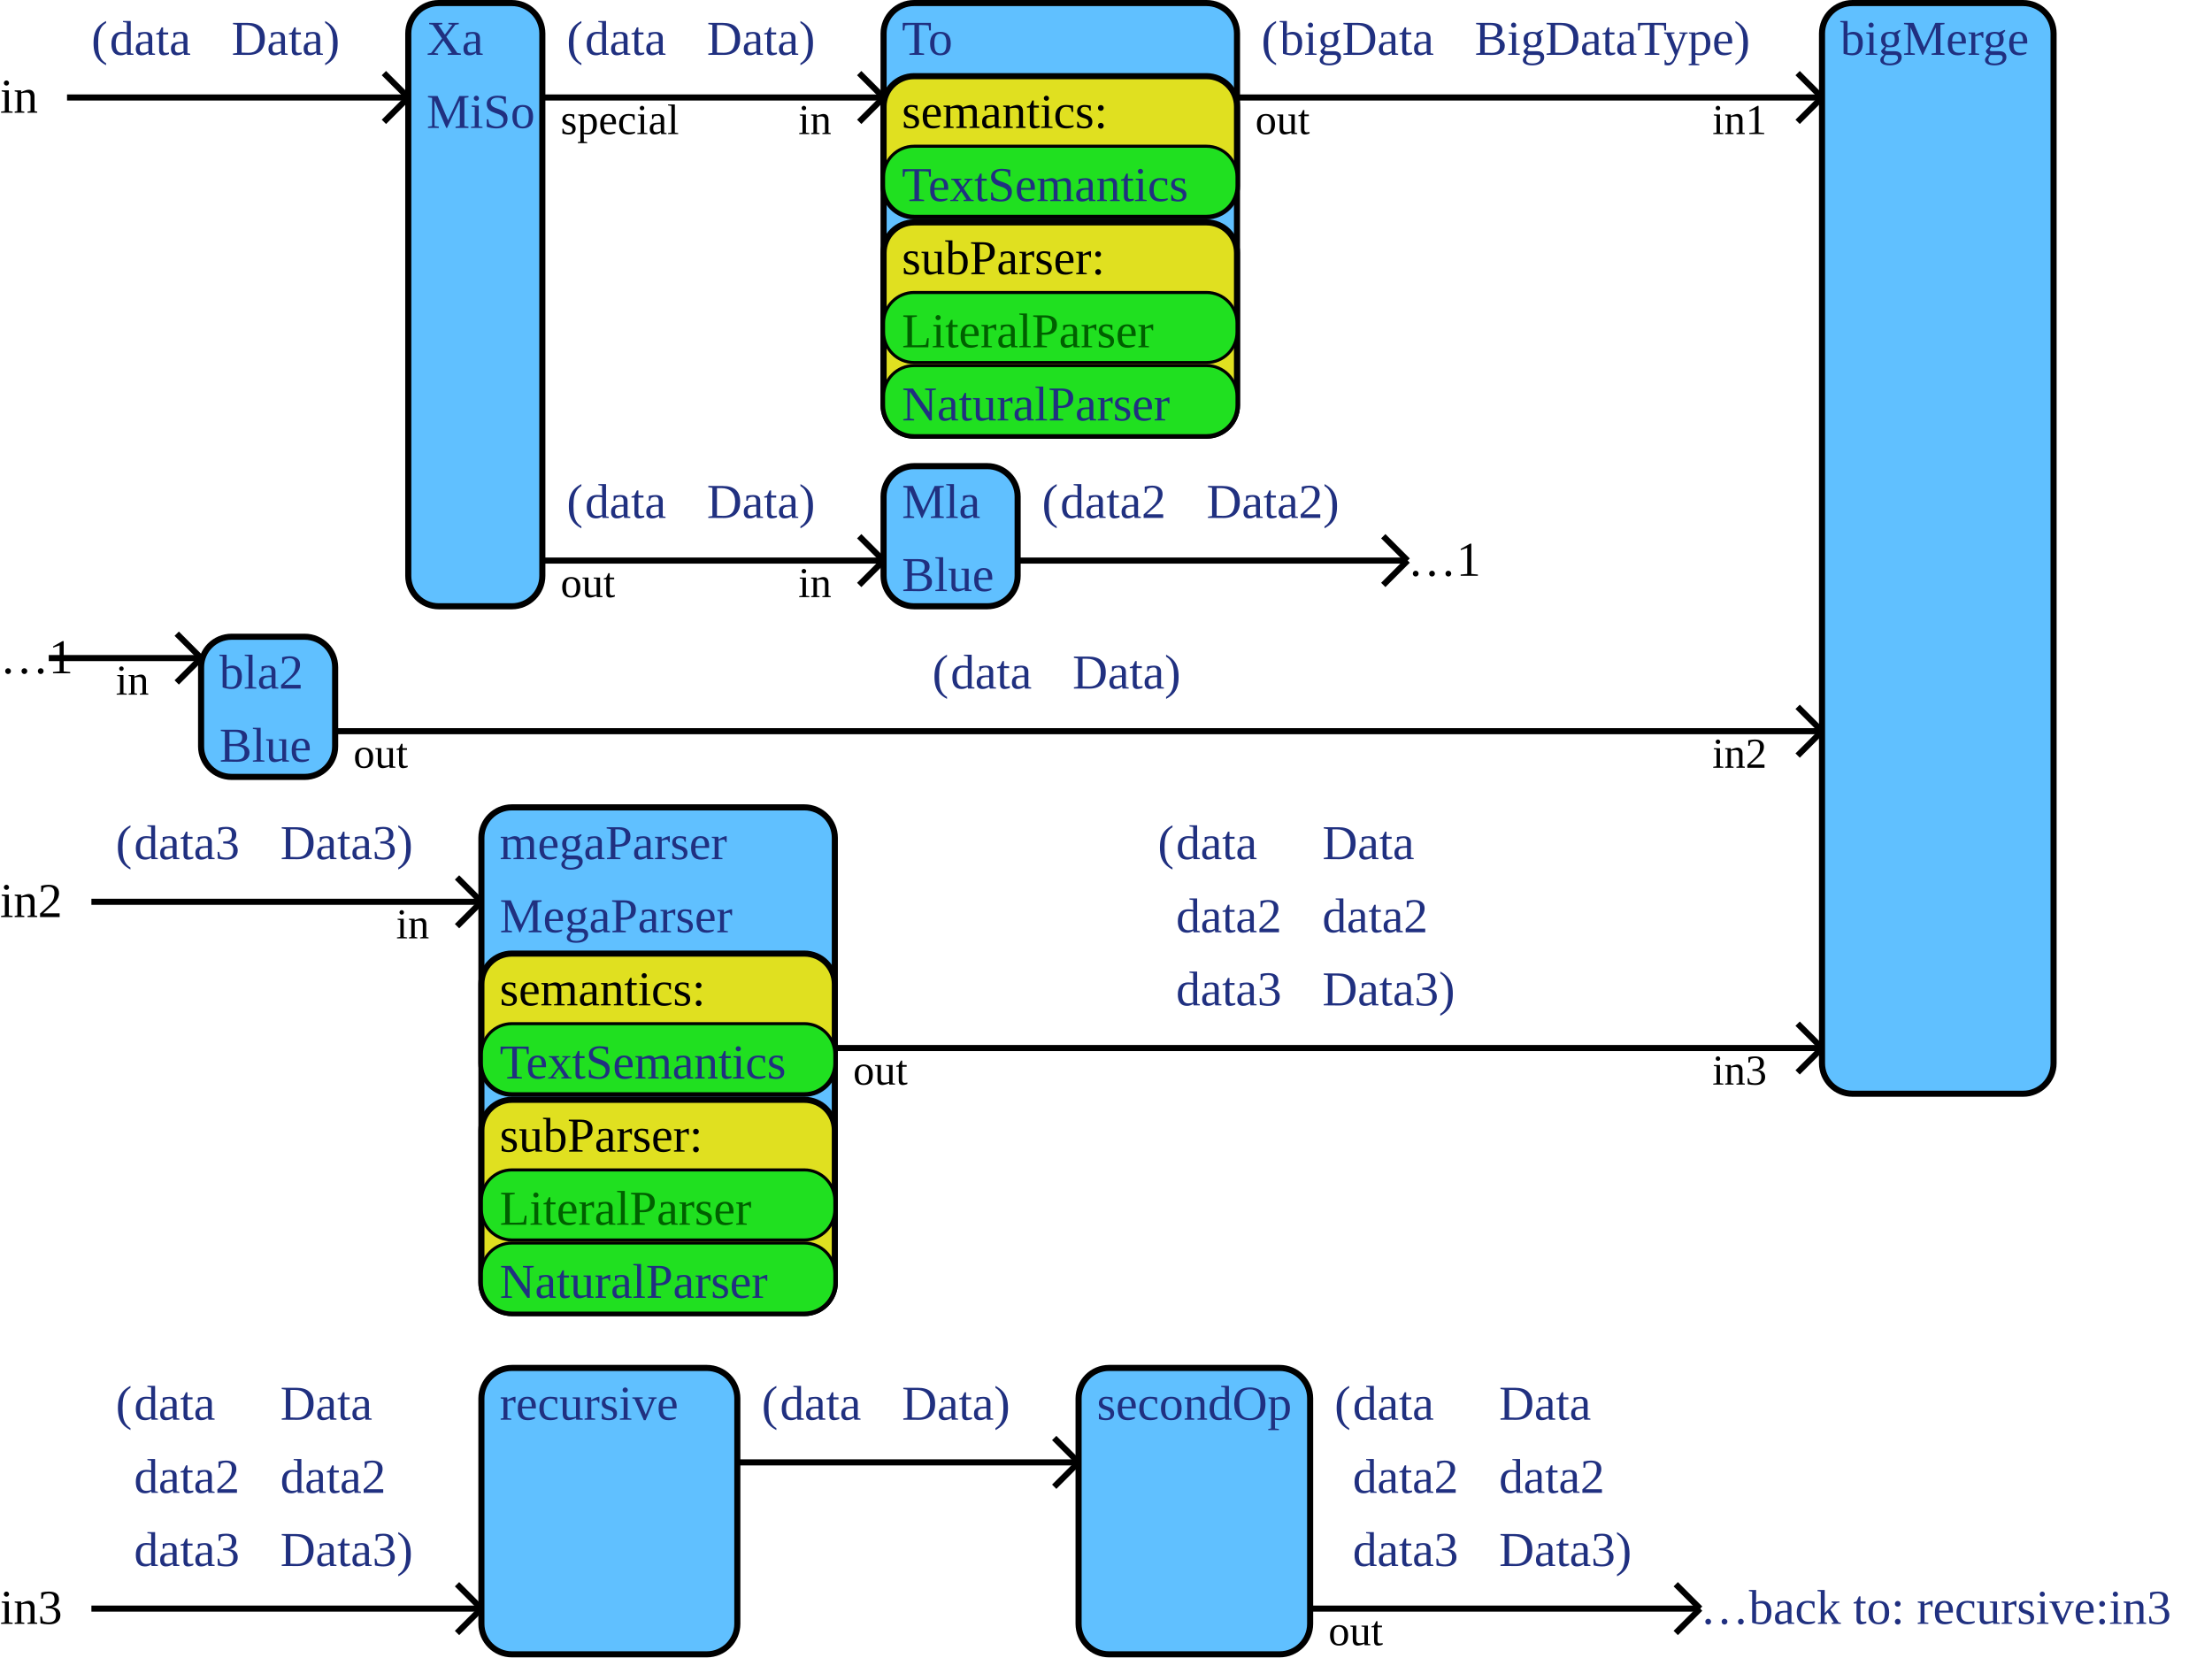
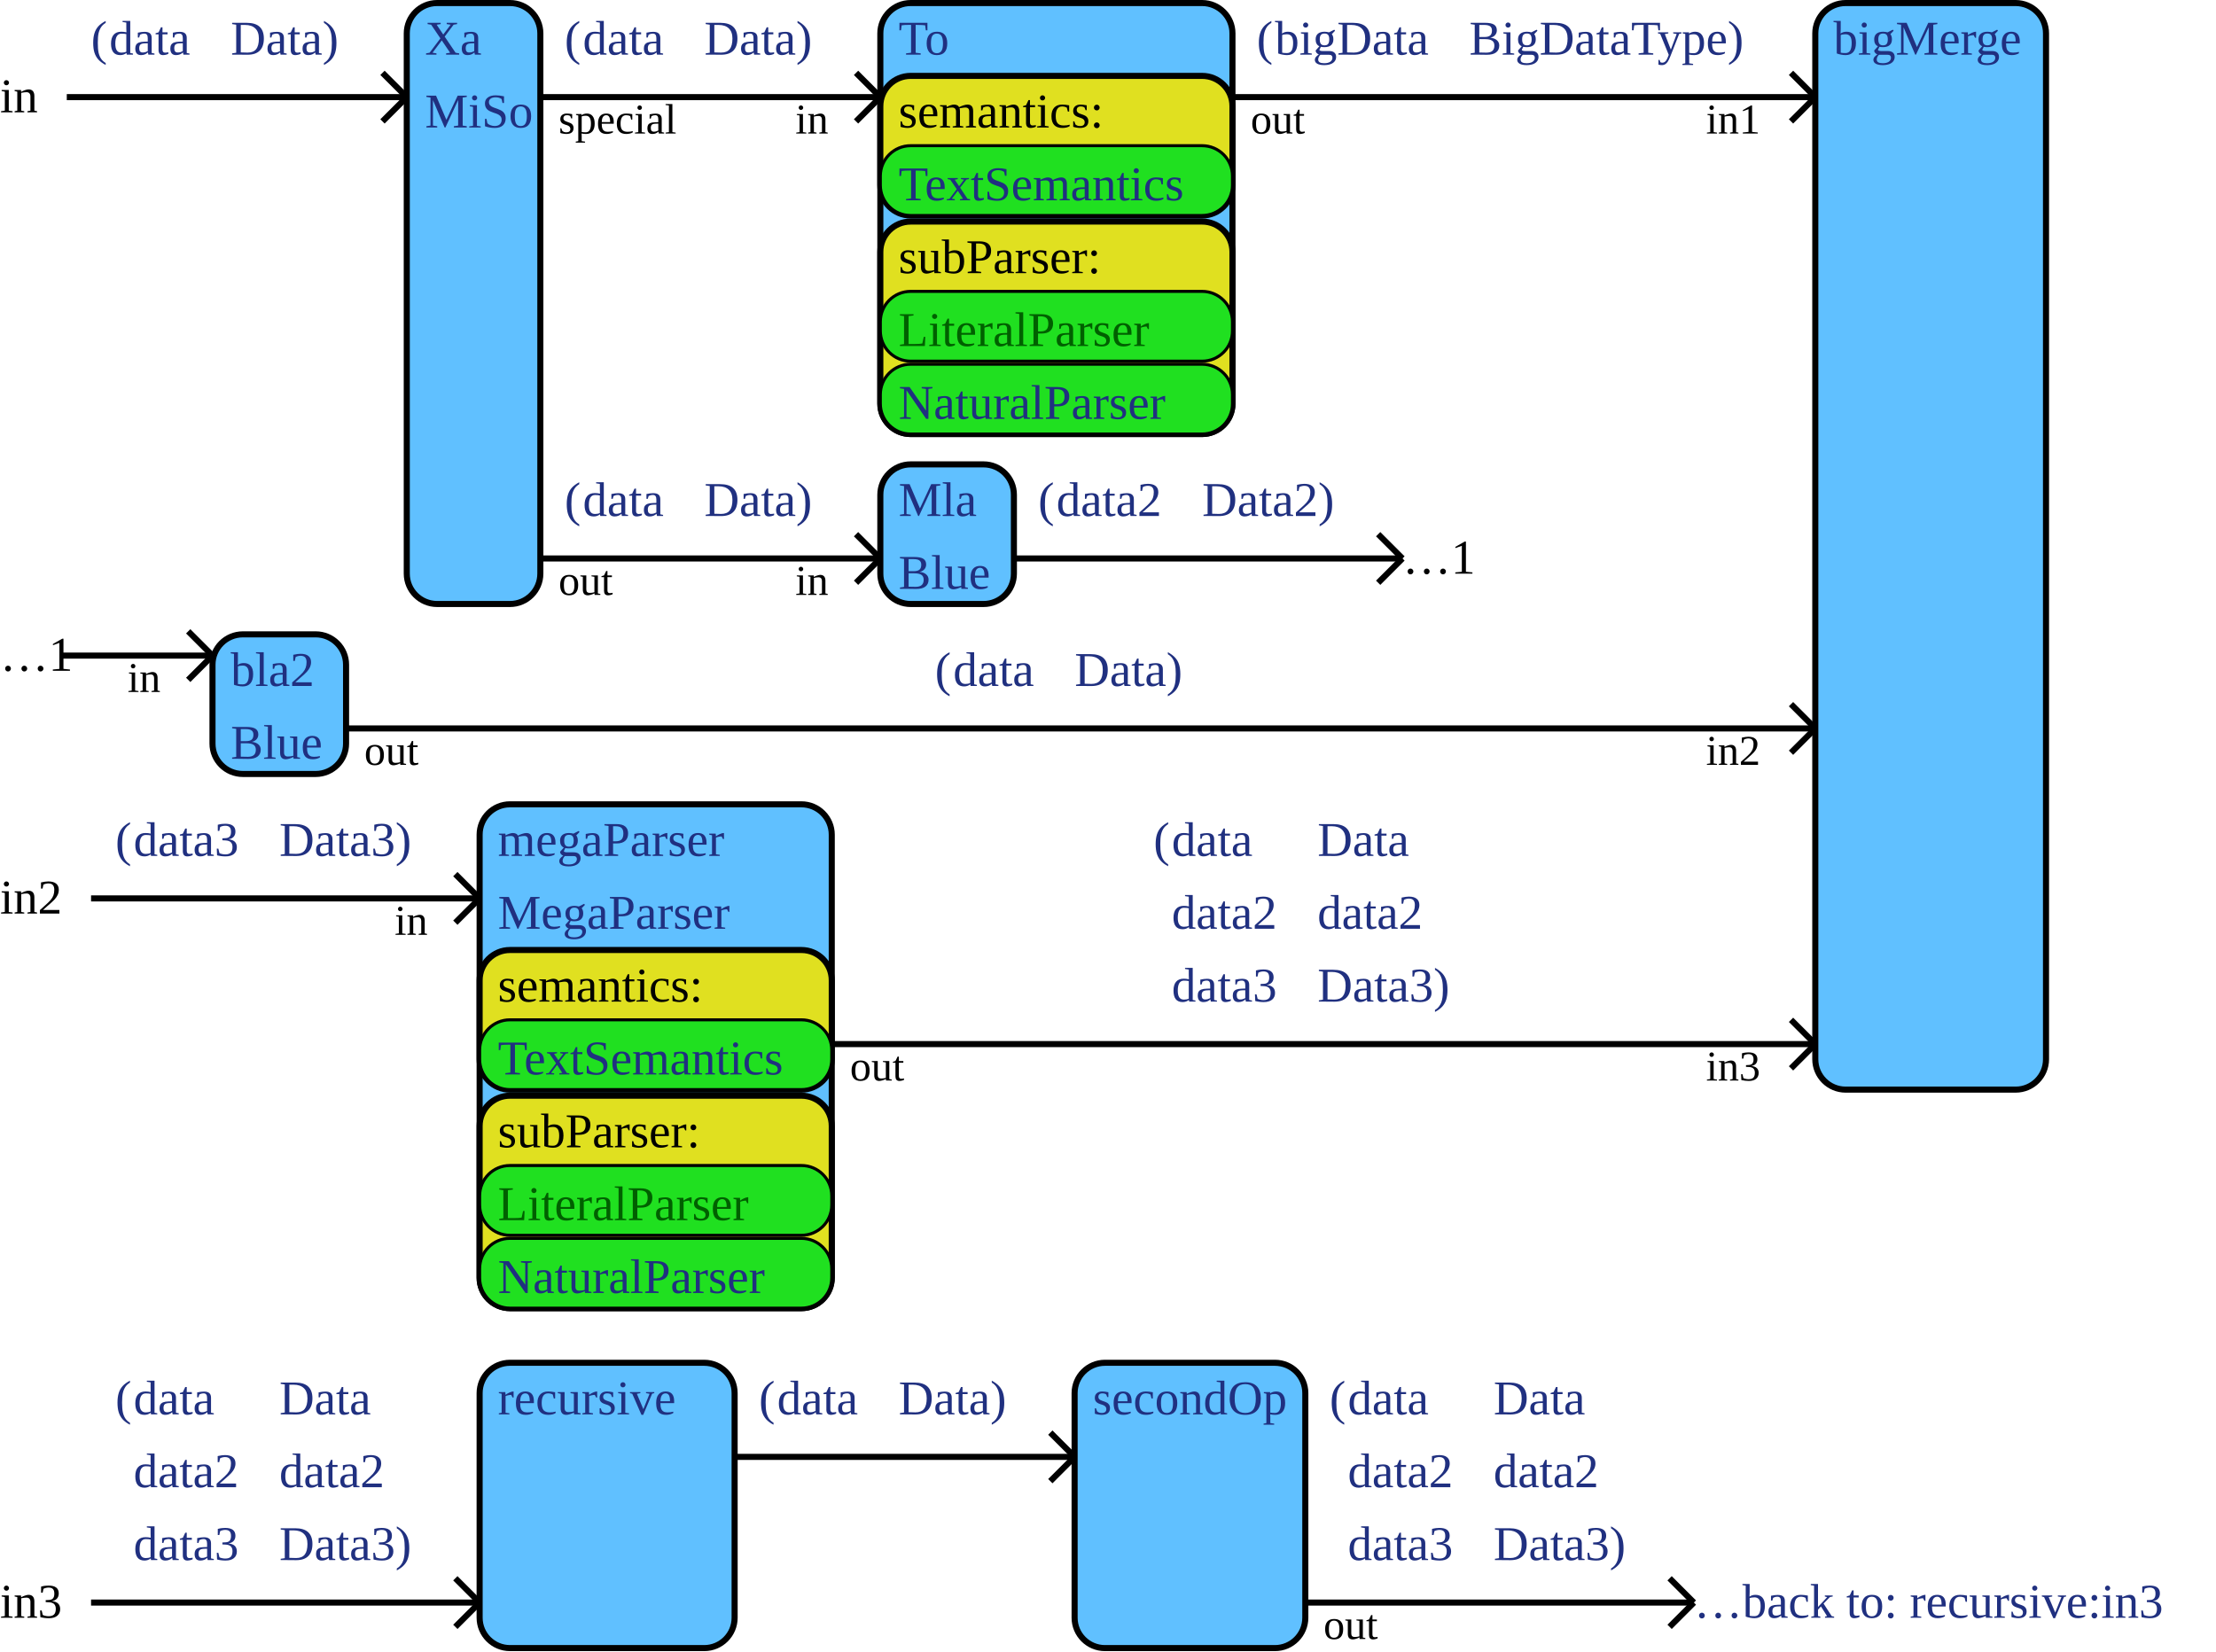
- <svg xmlns="http://www.w3.org/2000/svg" version="1.1" viewBox="0 0 726 544" width="726px" height="544px">
-   <rect fill="rgb(255,255,255)" fill-opacity="1" width="726" height="544" x="0" y="0" />
+ <svg xmlns="http://www.w3.org/2000/svg" version="1.1" viewBox="0 0 730 544" width="730px" height="544px">
+   <rect fill="rgb(255,255,255)" fill-opacity="1" width="730" height="544" x="0" y="0" />
  <line stroke="rgb(0,0,0)" stroke-opacity="1.0" stroke-width="2" x1="22" y1="32" x2="134" y2="32" />
  <line stroke="rgb(0,0,0)" stroke-opacity="1.0" stroke-width="2" x1="126" y1="24" x2="134" y2="32" />
  <line stroke="rgb(0,0,0)" stroke-opacity="1.0" stroke-width="2" x1="126" y1="40" x2="134" y2="32" />
  <line stroke="rgb(0,0,0)" stroke-opacity="1.0" stroke-width="2" x1="178" y1="32" x2="290" y2="32" />
  <line stroke="rgb(0,0,0)" stroke-opacity="1.0" stroke-width="2" x1="282" y1="24" x2="290" y2="32" />
  <line stroke="rgb(0,0,0)" stroke-opacity="1.0" stroke-width="2" x1="282" y1="40" x2="290" y2="32" />
  <line stroke="rgb(0,0,0)" stroke-opacity="1.0" stroke-width="2" x1="406" y1="32" x2="598" y2="32" />
  <line stroke="rgb(0,0,0)" stroke-opacity="1.0" stroke-width="2" x1="590" y1="24" x2="598" y2="32" />
  <line stroke="rgb(0,0,0)" stroke-opacity="1.0" stroke-width="2" x1="590" y1="40" x2="598" y2="32" />
  <line stroke="rgb(0,0,0)" stroke-opacity="1.0" stroke-width="2" x1="178" y1="184" x2="290" y2="184" />
  <line stroke="rgb(0,0,0)" stroke-opacity="1.0" stroke-width="2" x1="282" y1="176" x2="290" y2="184" />
  <line stroke="rgb(0,0,0)" stroke-opacity="1.0" stroke-width="2" x1="282" y1="192" x2="290" y2="184" />
  <line stroke="rgb(0,0,0)" stroke-opacity="1.0" stroke-width="2" x1="334" y1="184" x2="462" y2="184" />
  <line stroke="rgb(0,0,0)" stroke-opacity="1.0" stroke-width="2" x1="454" y1="176" x2="462" y2="184" />
  <line stroke="rgb(0,0,0)" stroke-opacity="1.0" stroke-width="2" x1="454" y1="192" x2="462" y2="184" />
-   <line stroke="rgb(0,0,0)" stroke-opacity="1.0" stroke-width="2" x1="16" y1="216" x2="66" y2="216" />
-   <line stroke="rgb(0,0,0)" stroke-opacity="1.0" stroke-width="2" x1="58" y1="208" x2="66" y2="216" />
-   <line stroke="rgb(0,0,0)" stroke-opacity="1.0" stroke-width="2" x1="58" y1="224" x2="66" y2="216" />
-   <line stroke="rgb(0,0,0)" stroke-opacity="1.0" stroke-width="2" x1="110" y1="240" x2="598" y2="240" />
+   <line stroke="rgb(0,0,0)" stroke-opacity="1.0" stroke-width="2" x1="20" y1="216" x2="70" y2="216" />
+   <line stroke="rgb(0,0,0)" stroke-opacity="1.0" stroke-width="2" x1="62" y1="208" x2="70" y2="216" />
+   <line stroke="rgb(0,0,0)" stroke-opacity="1.0" stroke-width="2" x1="62" y1="224" x2="70" y2="216" />
+   <line stroke="rgb(0,0,0)" stroke-opacity="1.0" stroke-width="2" x1="114" y1="240" x2="598" y2="240" />
  <line stroke="rgb(0,0,0)" stroke-opacity="1.0" stroke-width="2" x1="590" y1="232" x2="598" y2="240" />
  <line stroke="rgb(0,0,0)" stroke-opacity="1.0" stroke-width="2" x1="590" y1="248" x2="598" y2="240" />
  <line stroke="rgb(0,0,0)" stroke-opacity="1.0" stroke-width="2" x1="30" y1="296" x2="158" y2="296" />
  <line stroke="rgb(0,0,0)" stroke-opacity="1.0" stroke-width="2" x1="150" y1="288" x2="158" y2="296" />
  <line stroke="rgb(0,0,0)" stroke-opacity="1.0" stroke-width="2" x1="150" y1="304" x2="158" y2="296" />
  <line stroke="rgb(0,0,0)" stroke-opacity="1.0" stroke-width="2" x1="274" y1="344" x2="598" y2="344" />
  <line stroke="rgb(0,0,0)" stroke-opacity="1.0" stroke-width="2" x1="590" y1="336" x2="598" y2="344" />
  <line stroke="rgb(0,0,0)" stroke-opacity="1.0" stroke-width="2" x1="590" y1="352" x2="598" y2="344" />
  <line stroke="rgb(0,0,0)" stroke-opacity="1.0" stroke-width="2" x1="242" y1="480" x2="354" y2="480" />
  <line stroke="rgb(0,0,0)" stroke-opacity="1.0" stroke-width="2" x1="346" y1="472" x2="354" y2="480" />
  <line stroke="rgb(0,0,0)" stroke-opacity="1.0" stroke-width="2" x1="346" y1="488" x2="354" y2="480" />
  <line stroke="rgb(0,0,0)" stroke-opacity="1.0" stroke-width="2" x1="30" y1="528" x2="158" y2="528" />
  <line stroke="rgb(0,0,0)" stroke-opacity="1.0" stroke-width="2" x1="150" y1="520" x2="158" y2="528" />
  <line stroke="rgb(0,0,0)" stroke-opacity="1.0" stroke-width="2" x1="150" y1="536" x2="158" y2="528" />
  <line stroke="rgb(0,0,0)" stroke-opacity="1.0" stroke-width="2" x1="430" y1="528" x2="558" y2="528" />
  <line stroke="rgb(0,0,0)" stroke-opacity="1.0" stroke-width="2" x1="550" y1="520" x2="558" y2="528" />
  <line stroke="rgb(0,0,0)" stroke-opacity="1.0" stroke-width="2" x1="550" y1="536" x2="558" y2="528" />
  <rect fill="rgb(96,192,255)" fill-opacity="1.0" stroke="rgb(0,0,0)" stroke-opacity="1.0" stroke-width="2" width="44" height="198" x="134" y="1" rx="10" />
  <rect fill="rgb(96,192,255)" fill-opacity="1.0" stroke="rgb(0,0,0)" stroke-opacity="1.0" stroke-width="2" width="116" height="142" x="290" y="1" rx="10" />
  <rect fill="rgb(96,192,255)" fill-opacity="1.0" stroke="rgb(0,0,0)" stroke-opacity="1.0" stroke-width="2" width="76" height="358" x="598" y="1" rx="10" />
  <rect fill="rgb(224,224,32)" fill-opacity="1.0" stroke="rgb(0,0,0)" stroke-opacity="1.0" stroke-width="2" width="116" height="46" x="290" y="25" rx="10" />
  <rect fill="rgb(32,224,32)" fill-opacity="1.0" stroke="rgb(0,0,0)" stroke-opacity="1.0" stroke-width="1" width="116" height="23" x="290" y="48" rx="10" />
  <rect fill="rgb(224,224,32)" fill-opacity="1.0" stroke="rgb(0,0,0)" stroke-opacity="1.0" stroke-width="2" width="116" height="70" x="290" y="73" rx="10" />
  <rect fill="rgb(32,224,32)" fill-opacity="1.0" stroke="rgb(0,0,0)" stroke-opacity="1.0" stroke-width="1" width="116" height="23" x="290" y="96" rx="10" />
  <rect fill="rgb(32,224,32)" fill-opacity="1.0" stroke="rgb(0,0,0)" stroke-opacity="1.0" stroke-width="1" width="116" height="23" x="290" y="120" rx="10" />
  <rect fill="rgb(96,192,255)" fill-opacity="1.0" stroke="rgb(0,0,0)" stroke-opacity="1.0" stroke-width="2" width="44" height="46" x="290" y="153" rx="10" />
-   <rect fill="rgb(96,192,255)" fill-opacity="1.0" stroke="rgb(0,0,0)" stroke-opacity="1.0" stroke-width="2" width="44" height="46" x="66" y="209" rx="10" />
+   <rect fill="rgb(96,192,255)" fill-opacity="1.0" stroke="rgb(0,0,0)" stroke-opacity="1.0" stroke-width="2" width="44" height="46" x="70" y="209" rx="10" />
  <rect fill="rgb(96,192,255)" fill-opacity="1.0" stroke="rgb(0,0,0)" stroke-opacity="1.0" stroke-width="2" width="116" height="166" x="158" y="265" rx="10" />
  <rect fill="rgb(224,224,32)" fill-opacity="1.0" stroke="rgb(0,0,0)" stroke-opacity="1.0" stroke-width="2" width="116" height="46" x="158" y="313" rx="10" />
  <rect fill="rgb(32,224,32)" fill-opacity="1.0" stroke="rgb(0,0,0)" stroke-opacity="1.0" stroke-width="1" width="116" height="23" x="158" y="336" rx="10" />
  <rect fill="rgb(224,224,32)" fill-opacity="1.0" stroke="rgb(0,0,0)" stroke-opacity="1.0" stroke-width="2" width="116" height="70" x="158" y="361" rx="10" />
  <rect fill="rgb(32,224,32)" fill-opacity="1.0" stroke="rgb(0,0,0)" stroke-opacity="1.0" stroke-width="1" width="116" height="23" x="158" y="384" rx="10" />
  <rect fill="rgb(32,224,32)" fill-opacity="1.0" stroke="rgb(0,0,0)" stroke-opacity="1.0" stroke-width="1" width="116" height="23" x="158" y="408" rx="10" />
  <rect fill="rgb(96,192,255)" fill-opacity="1.0" stroke="rgb(0,0,0)" stroke-opacity="1.0" stroke-width="2" width="84" height="94" x="158" y="449" rx="10" />
  <rect fill="rgb(96,192,255)" fill-opacity="1.0" stroke="rgb(0,0,0)" stroke-opacity="1.0" stroke-width="2" width="76" height="94" x="354" y="449" rx="10" />
  <text fill="rgb(32,48,128)" fill-opacity="1.0" font-size="16" x="30" y="18" textLength="6" lengthAdjust="spacingAndGlyphs">(</text>
  <text fill="rgb(32,48,128)" fill-opacity="1.0" font-size="16" x="36" y="18" textLength="32" lengthAdjust="spacingAndGlyphs">data</text>
  <text fill="rgb(32,48,128)" fill-opacity="1.0" font-size="16" x="76" y="18" textLength="38" lengthAdjust="spacingAndGlyphs">Data)</text>
  <text fill="rgb(32,48,128)" fill-opacity="1.0" font-size="16" x="140" y="18" textLength="16" lengthAdjust="spacingAndGlyphs">Xa</text>
  <text fill="rgb(32,48,128)" fill-opacity="1.0" font-size="16" x="186" y="18" textLength="6" lengthAdjust="spacingAndGlyphs">(</text>
  <text fill="rgb(32,48,128)" fill-opacity="1.0" font-size="16" x="192" y="18" textLength="32" lengthAdjust="spacingAndGlyphs">data</text>
  <text fill="rgb(32,48,128)" fill-opacity="1.0" font-size="16" x="232" y="18" textLength="38" lengthAdjust="spacingAndGlyphs">Data)</text>
  <text fill="rgb(32,48,128)" fill-opacity="1.0" font-size="16" x="296" y="18" textLength="16" lengthAdjust="spacingAndGlyphs">To</text>
  <text fill="rgb(32,48,128)" fill-opacity="1.0" font-size="16" x="414" y="18" textLength="6" lengthAdjust="spacingAndGlyphs">(</text>
  <text fill="rgb(32,48,128)" fill-opacity="1.0" font-size="16" x="420" y="18" textLength="56" lengthAdjust="spacingAndGlyphs">bigData</text>
  <text fill="rgb(32,48,128)" fill-opacity="1.0" font-size="16" x="484" y="18" textLength="94" lengthAdjust="spacingAndGlyphs">BigDataType)</text>
  <text fill="rgb(32,48,128)" fill-opacity="1.0" font-size="16" x="604" y="18" textLength="64" lengthAdjust="spacingAndGlyphs">bigMerge</text>
  <text fill="rgb(0,0,0)" fill-opacity="1.0" font-size="16" x="0" y="37" textLength="16" lengthAdjust="spacingAndGlyphs">in</text>
  <text fill="rgb(32,48,128)" fill-opacity="1.0" font-size="16" x="140" y="42" textLength="32" lengthAdjust="spacingAndGlyphs">MiSo</text>
  <text fill="rgb(0,0,0)" fill-opacity="1.0" font-size="14" x="184" y="44" textLength="56" lengthAdjust="spacingAndGlyphs">special</text>
  <text fill="rgb(0,0,0)" fill-opacity="1.0" font-size="14" x="262" y="44" textLength="16" lengthAdjust="spacingAndGlyphs">in</text>
  <text fill="rgb(0,0,0)" fill-opacity="1.0" font-size="16" x="296" y="42" textLength="80" lengthAdjust="spacingAndGlyphs">semantics:</text>
  <text fill="rgb(0,0,0)" fill-opacity="1.0" font-size="14" x="412" y="44" textLength="24" lengthAdjust="spacingAndGlyphs">out</text>
  <text fill="rgb(0,0,0)" fill-opacity="1.0" font-size="14" x="562" y="44" textLength="24" lengthAdjust="spacingAndGlyphs">in1</text>
  <text fill="rgb(32,48,128)" fill-opacity="1.0" font-size="16" x="296" y="66" textLength="104" lengthAdjust="spacingAndGlyphs">TextSemantics</text>
  <text fill="rgb(0,0,0)" fill-opacity="1.0" font-size="16" x="296" y="90" textLength="80" lengthAdjust="spacingAndGlyphs">subParser:</text>
  <text fill="rgb(0,96,0)" fill-opacity="1.0" font-size="16" x="296" y="114" textLength="104" lengthAdjust="spacingAndGlyphs">LiteralParser</text>
  <text fill="rgb(32,48,128)" fill-opacity="1.0" font-size="16" x="296" y="138" textLength="104" lengthAdjust="spacingAndGlyphs">NaturalParser</text>
  <text fill="rgb(32,48,128)" fill-opacity="1.0" font-size="16" x="186" y="170" textLength="6" lengthAdjust="spacingAndGlyphs">(</text>
  <text fill="rgb(32,48,128)" fill-opacity="1.0" font-size="16" x="192" y="170" textLength="32" lengthAdjust="spacingAndGlyphs">data</text>
  <text fill="rgb(32,48,128)" fill-opacity="1.0" font-size="16" x="232" y="170" textLength="38" lengthAdjust="spacingAndGlyphs">Data)</text>
  <text fill="rgb(32,48,128)" fill-opacity="1.0" font-size="16" x="296" y="170" textLength="24" lengthAdjust="spacingAndGlyphs">Mla</text>
  <text fill="rgb(32,48,128)" fill-opacity="1.0" font-size="16" x="342" y="170" textLength="6" lengthAdjust="spacingAndGlyphs">(</text>
  <text fill="rgb(32,48,128)" fill-opacity="1.0" font-size="16" x="348" y="170" textLength="40" lengthAdjust="spacingAndGlyphs">data2</text>
  <text fill="rgb(32,48,128)" fill-opacity="1.0" font-size="16" x="396" y="170" textLength="46" lengthAdjust="spacingAndGlyphs">Data2)</text>
  <text fill="rgb(0,0,0)" fill-opacity="1.0" font-size="14" x="184" y="196" textLength="24" lengthAdjust="spacingAndGlyphs">out</text>
  <text fill="rgb(0,0,0)" fill-opacity="1.0" font-size="14" x="262" y="196" textLength="16" lengthAdjust="spacingAndGlyphs">in</text>
  <text fill="rgb(32,48,128)" fill-opacity="1.0" font-size="16" x="296" y="194" textLength="32" lengthAdjust="spacingAndGlyphs">Blue</text>
-   <text fill="rgb(0,0,0)" fill-opacity="1.0" font-size="16" x="462" y="189" textLength="16" lengthAdjust="spacingAndGlyphs">…1</text>
-   <text fill="rgb(0,0,0)" fill-opacity="1.0" font-size="16" x="0" y="221" textLength="16" lengthAdjust="spacingAndGlyphs">…1</text>
-   <text fill="rgb(0,0,0)" fill-opacity="1.0" font-size="14" x="38" y="228" textLength="16" lengthAdjust="spacingAndGlyphs">in</text>
-   <text fill="rgb(32,48,128)" fill-opacity="1.0" font-size="16" x="72" y="226" textLength="32" lengthAdjust="spacingAndGlyphs">bla2</text>
-   <text fill="rgb(32,48,128)" fill-opacity="1.0" font-size="16" x="306" y="226" textLength="6" lengthAdjust="spacingAndGlyphs">(</text>
-   <text fill="rgb(32,48,128)" fill-opacity="1.0" font-size="16" x="312" y="226" textLength="32" lengthAdjust="spacingAndGlyphs">data</text>
-   <text fill="rgb(32,48,128)" fill-opacity="1.0" font-size="16" x="352" y="226" textLength="38" lengthAdjust="spacingAndGlyphs">Data)</text>
-   <text fill="rgb(32,48,128)" fill-opacity="1.0" font-size="16" x="72" y="250" textLength="32" lengthAdjust="spacingAndGlyphs">Blue</text>
-   <text fill="rgb(0,0,0)" fill-opacity="1.0" font-size="14" x="116" y="252" textLength="24" lengthAdjust="spacingAndGlyphs">out</text>
+   <text fill="rgb(0,0,0)" fill-opacity="1.0" font-size="16" x="462" y="189" textLength="20" lengthAdjust="spacingAndGlyphs">…1</text>
+   <text fill="rgb(0,0,0)" fill-opacity="1.0" font-size="16" x="0" y="221" textLength="20" lengthAdjust="spacingAndGlyphs">…1</text>
+   <text fill="rgb(0,0,0)" fill-opacity="1.0" font-size="14" x="42" y="228" textLength="16" lengthAdjust="spacingAndGlyphs">in</text>
+   <text fill="rgb(32,48,128)" fill-opacity="1.0" font-size="16" x="76" y="226" textLength="32" lengthAdjust="spacingAndGlyphs">bla2</text>
+   <text fill="rgb(32,48,128)" fill-opacity="1.0" font-size="16" x="308" y="226" textLength="6" lengthAdjust="spacingAndGlyphs">(</text>
+   <text fill="rgb(32,48,128)" fill-opacity="1.0" font-size="16" x="314" y="226" textLength="32" lengthAdjust="spacingAndGlyphs">data</text>
+   <text fill="rgb(32,48,128)" fill-opacity="1.0" font-size="16" x="354" y="226" textLength="38" lengthAdjust="spacingAndGlyphs">Data)</text>
+   <text fill="rgb(32,48,128)" fill-opacity="1.0" font-size="16" x="76" y="250" textLength="32" lengthAdjust="spacingAndGlyphs">Blue</text>
+   <text fill="rgb(0,0,0)" fill-opacity="1.0" font-size="14" x="120" y="252" textLength="24" lengthAdjust="spacingAndGlyphs">out</text>
  <text fill="rgb(0,0,0)" fill-opacity="1.0" font-size="14" x="562" y="252" textLength="24" lengthAdjust="spacingAndGlyphs">in2</text>
  <text fill="rgb(32,48,128)" fill-opacity="1.0" font-size="16" x="38" y="282" textLength="6" lengthAdjust="spacingAndGlyphs">(</text>
  <text fill="rgb(32,48,128)" fill-opacity="1.0" font-size="16" x="44" y="282" textLength="40" lengthAdjust="spacingAndGlyphs">data3</text>
  <text fill="rgb(32,48,128)" fill-opacity="1.0" font-size="16" x="92" y="282" textLength="46" lengthAdjust="spacingAndGlyphs">Data3)</text>
  <text fill="rgb(32,48,128)" fill-opacity="1.0" font-size="16" x="164" y="282" textLength="80" lengthAdjust="spacingAndGlyphs">megaParser</text>
  <text fill="rgb(32,48,128)" fill-opacity="1.0" font-size="16" x="380" y="282" textLength="6" lengthAdjust="spacingAndGlyphs">(</text>
  <text fill="rgb(32,48,128)" fill-opacity="1.0" font-size="16" x="386" y="282" textLength="32" lengthAdjust="spacingAndGlyphs">data</text>
  <text fill="rgb(32,48,128)" fill-opacity="1.0" font-size="16" x="434" y="282" textLength="32" lengthAdjust="spacingAndGlyphs">Data</text>
  <text fill="rgb(0,0,0)" fill-opacity="1.0" font-size="16" x="0" y="301" textLength="24" lengthAdjust="spacingAndGlyphs">in2</text>
  <text fill="rgb(0,0,0)" fill-opacity="1.0" font-size="14" x="130" y="308" textLength="16" lengthAdjust="spacingAndGlyphs">in</text>
  <text fill="rgb(32,48,128)" fill-opacity="1.0" font-size="16" x="164" y="306" textLength="80" lengthAdjust="spacingAndGlyphs">MegaParser</text>
  <text fill="rgb(32,48,128)" fill-opacity="1.0" font-size="16" x="386" y="306" textLength="40" lengthAdjust="spacingAndGlyphs">data2</text>
  <text fill="rgb(32,48,128)" fill-opacity="1.0" font-size="16" x="434" y="306" textLength="40" lengthAdjust="spacingAndGlyphs">data2</text>
  <text fill="rgb(0,0,0)" fill-opacity="1.0" font-size="16" x="164" y="330" textLength="80" lengthAdjust="spacingAndGlyphs">semantics:</text>
  <text fill="rgb(32,48,128)" fill-opacity="1.0" font-size="16" x="386" y="330" textLength="40" lengthAdjust="spacingAndGlyphs">data3</text>
  <text fill="rgb(32,48,128)" fill-opacity="1.0" font-size="16" x="434" y="330" textLength="46" lengthAdjust="spacingAndGlyphs">Data3)</text>
  <text fill="rgb(32,48,128)" fill-opacity="1.0" font-size="16" x="164" y="354" textLength="104" lengthAdjust="spacingAndGlyphs">TextSemantics</text>
  <text fill="rgb(0,0,0)" fill-opacity="1.0" font-size="14" x="280" y="356" textLength="24" lengthAdjust="spacingAndGlyphs">out</text>
  <text fill="rgb(0,0,0)" fill-opacity="1.0" font-size="14" x="562" y="356" textLength="24" lengthAdjust="spacingAndGlyphs">in3</text>
  <text fill="rgb(0,0,0)" fill-opacity="1.0" font-size="16" x="164" y="378" textLength="80" lengthAdjust="spacingAndGlyphs">subParser:</text>
  <text fill="rgb(0,96,0)" fill-opacity="1.0" font-size="16" x="164" y="402" textLength="104" lengthAdjust="spacingAndGlyphs">LiteralParser</text>
  <text fill="rgb(32,48,128)" fill-opacity="1.0" font-size="16" x="164" y="426" textLength="104" lengthAdjust="spacingAndGlyphs">NaturalParser</text>
  <text fill="rgb(32,48,128)" fill-opacity="1.0" font-size="16" x="38" y="466" textLength="6" lengthAdjust="spacingAndGlyphs">(</text>
  <text fill="rgb(32,48,128)" fill-opacity="1.0" font-size="16" x="44" y="466" textLength="32" lengthAdjust="spacingAndGlyphs">data</text>
  <text fill="rgb(32,48,128)" fill-opacity="1.0" font-size="16" x="92" y="466" textLength="32" lengthAdjust="spacingAndGlyphs">Data</text>
  <text fill="rgb(32,48,128)" fill-opacity="1.0" font-size="16" x="164" y="466" textLength="72" lengthAdjust="spacingAndGlyphs">recursive</text>
  <text fill="rgb(32,48,128)" fill-opacity="1.0" font-size="16" x="250" y="466" textLength="6" lengthAdjust="spacingAndGlyphs">(</text>
  <text fill="rgb(32,48,128)" fill-opacity="1.0" font-size="16" x="256" y="466" textLength="32" lengthAdjust="spacingAndGlyphs">data</text>
  <text fill="rgb(32,48,128)" fill-opacity="1.0" font-size="16" x="296" y="466" textLength="38" lengthAdjust="spacingAndGlyphs">Data)</text>
  <text fill="rgb(32,48,128)" fill-opacity="1.0" font-size="16" x="360" y="466" textLength="64" lengthAdjust="spacingAndGlyphs">secondOp</text>
  <text fill="rgb(32,48,128)" fill-opacity="1.0" font-size="16" x="438" y="466" textLength="6" lengthAdjust="spacingAndGlyphs">(</text>
  <text fill="rgb(32,48,128)" fill-opacity="1.0" font-size="16" x="444" y="466" textLength="32" lengthAdjust="spacingAndGlyphs">data</text>
  <text fill="rgb(32,48,128)" fill-opacity="1.0" font-size="16" x="492" y="466" textLength="32" lengthAdjust="spacingAndGlyphs">Data</text>
  <text fill="rgb(32,48,128)" fill-opacity="1.0" font-size="16" x="44" y="490" textLength="40" lengthAdjust="spacingAndGlyphs">data2</text>
  <text fill="rgb(32,48,128)" fill-opacity="1.0" font-size="16" x="92" y="490" textLength="40" lengthAdjust="spacingAndGlyphs">data2</text>
  <text fill="rgb(32,48,128)" fill-opacity="1.0" font-size="16" x="444" y="490" textLength="40" lengthAdjust="spacingAndGlyphs">data2</text>
  <text fill="rgb(32,48,128)" fill-opacity="1.0" font-size="16" x="492" y="490" textLength="40" lengthAdjust="spacingAndGlyphs">data2</text>
  <text fill="rgb(32,48,128)" fill-opacity="1.0" font-size="16" x="44" y="514" textLength="40" lengthAdjust="spacingAndGlyphs">data3</text>
  <text fill="rgb(32,48,128)" fill-opacity="1.0" font-size="16" x="92" y="514" textLength="46" lengthAdjust="spacingAndGlyphs">Data3)</text>
  <text fill="rgb(32,48,128)" fill-opacity="1.0" font-size="16" x="444" y="514" textLength="40" lengthAdjust="spacingAndGlyphs">data3</text>
  <text fill="rgb(32,48,128)" fill-opacity="1.0" font-size="16" x="492" y="514" textLength="46" lengthAdjust="spacingAndGlyphs">Data3)</text>
  <text fill="rgb(0,0,0)" fill-opacity="1.0" font-size="16" x="0" y="533" textLength="24" lengthAdjust="spacingAndGlyphs">in3</text>
  <text fill="rgb(0,0,0)" fill-opacity="1.0" font-size="14" x="436" y="540" textLength="24" lengthAdjust="spacingAndGlyphs">out</text>
-   <text fill="rgb(32,48,128)" fill-opacity="1.0" font-size="16" x="558" y="533" textLength="168" lengthAdjust="spacingAndGlyphs">…back to: recursive:in3</text>
+   <text fill="rgb(32,48,128)" fill-opacity="1.0" font-size="16" x="558" y="533" textLength="172" lengthAdjust="spacingAndGlyphs">…back to: recursive:in3</text>
</svg>
